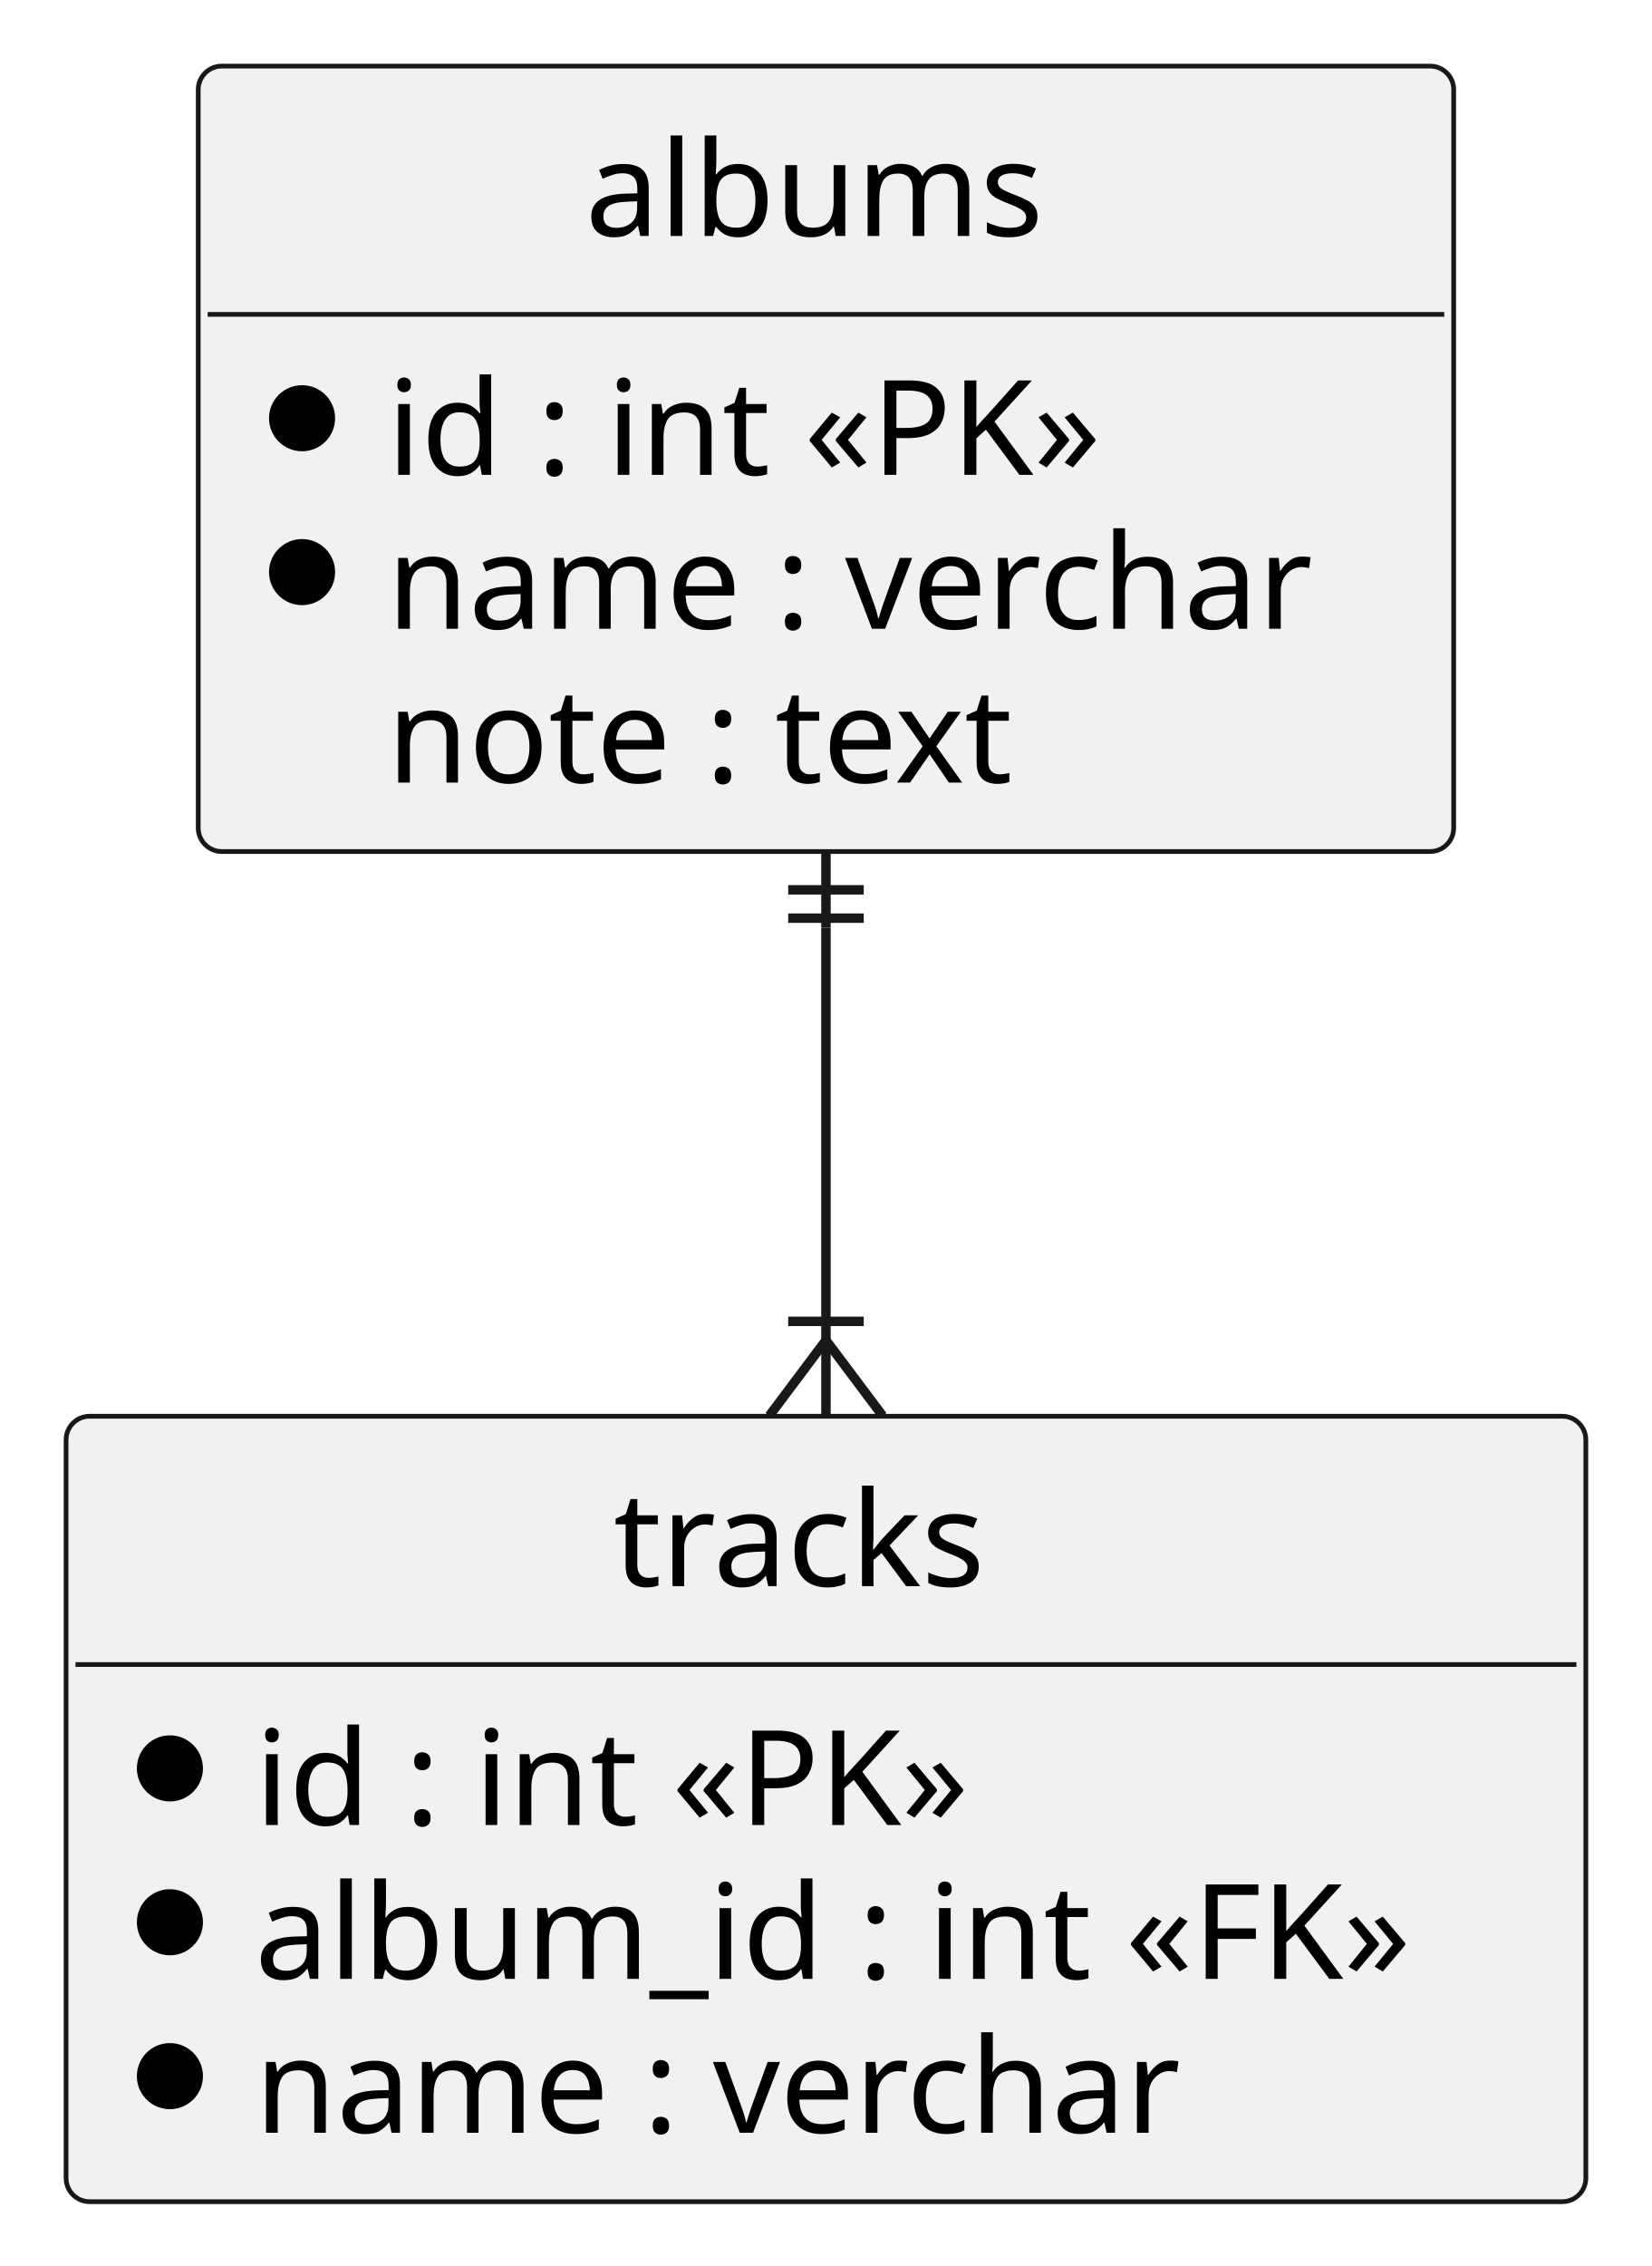
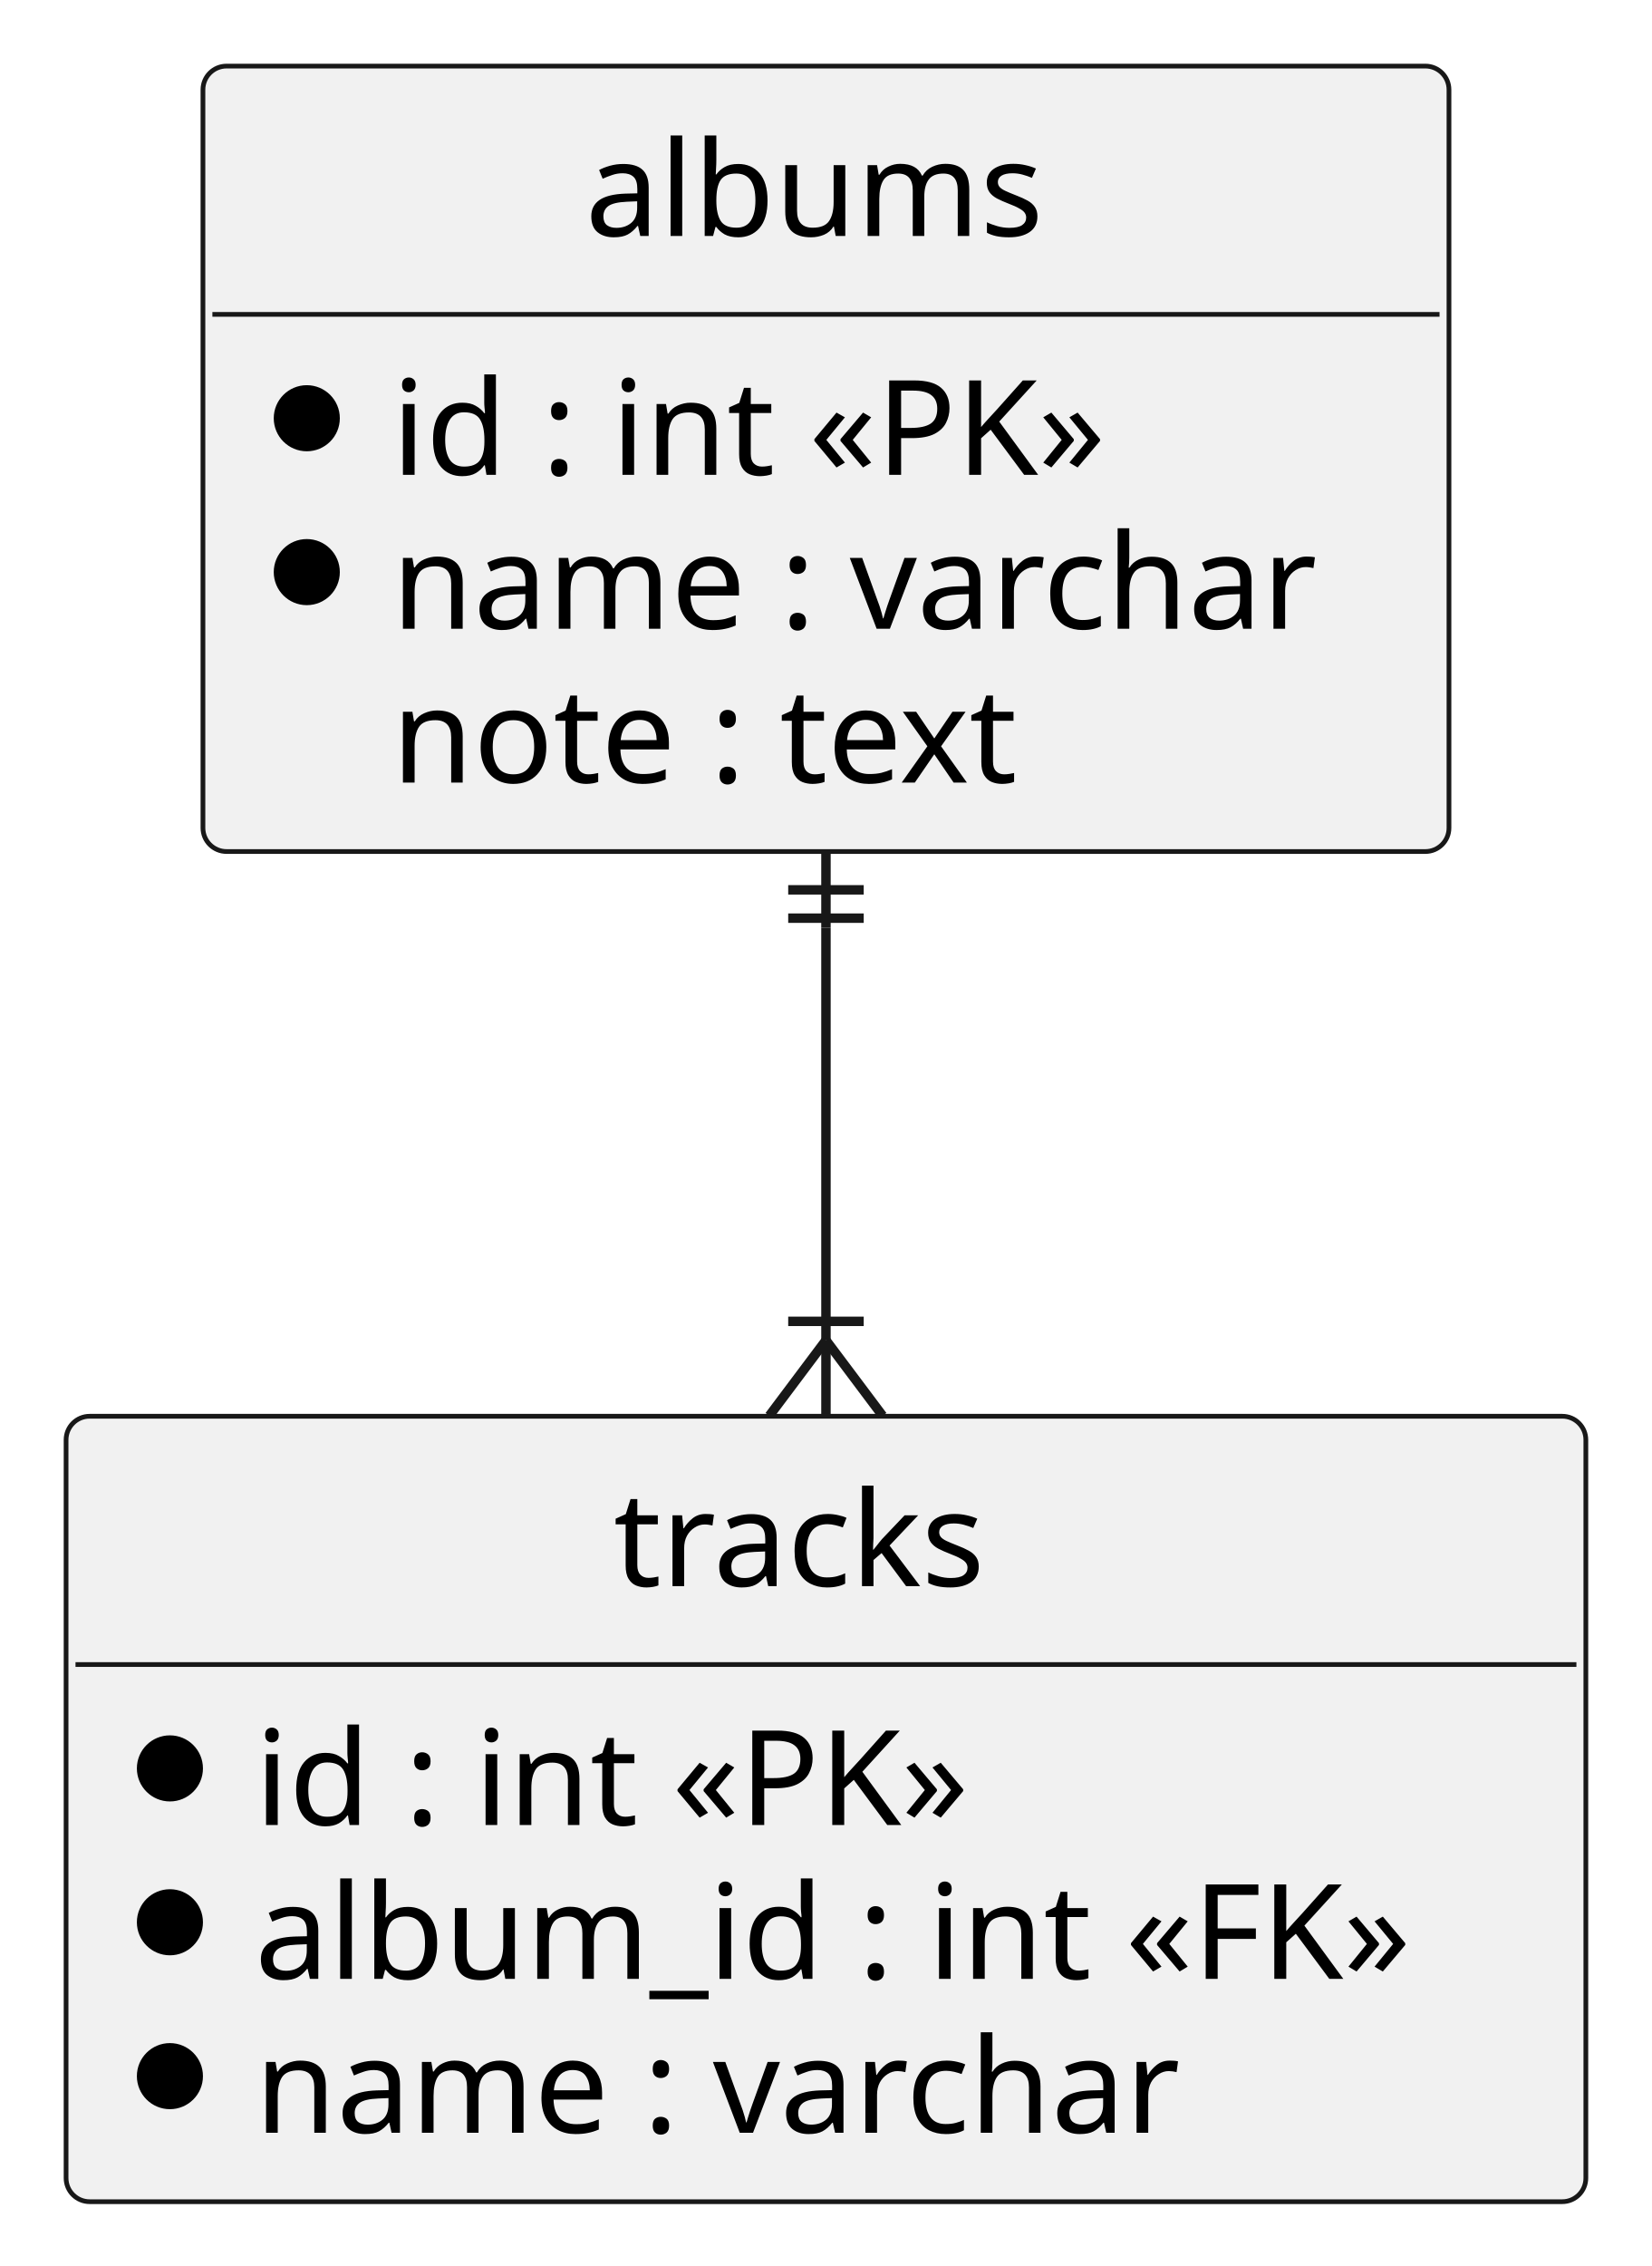
<svg xmlns="http://www.w3.org/2000/svg" contentStyleType="text/css" height="240px" preserveAspectRatio="none" style="width:175px;height:240px;background:#FFFFFF;" version="1.1" viewBox="0 0 175 240" width="175px" zoomAndPan="magnify">
  <defs />
  <g>
    <g id="elem_albums">
-       <rect codeLine="5" fill="#F1F1F1" height="83.188" id="albums" rx="2.5" ry="2.5" style="stroke:#181818;stroke-width:0.5;" width="133" x="21" y="7" />
+       <rect codeLine="5" fill="#F1F1F1" height="83.188" id="albums" rx="2.5" ry="2.5" style="stroke:#181818;stroke-width:0.5;" width="132" x="21.5" y="7" />
      <text fill="#000000" font-family="sans-serif" font-size="14" lengthAdjust="spacing" textLength="51" x="62" y="24.995">albums</text>
-       <line style="stroke:#181818;stroke-width:0.5;" x1="22" x2="153" y1="33.297" y2="33.297" />
-       <ellipse cx="32" cy="44.297" fill="#000000" rx="3" ry="3" style="stroke:#000000;stroke-width:1.0;" />
-       <text fill="#000000" font-family="sans-serif" font-size="14" lengthAdjust="spacing" textLength="85" x="41" y="50.292">id : int «PK»</text>
-       <ellipse cx="32" cy="60.594" fill="#000000" rx="3" ry="3" style="stroke:#000000;stroke-width:1.0;" />
-       <text fill="#000000" font-family="sans-serif" font-size="14" lengthAdjust="spacing" textLength="107" x="41" y="66.589">name : verchar</text>
-       <text fill="#000000" font-family="sans-serif" font-size="14" lengthAdjust="spacing" textLength="78" x="41" y="82.886">note : text</text>
+       <line style="stroke:#181818;stroke-width:0.5;" x1="22.5" x2="152.5" y1="33.297" y2="33.297" />
+       <ellipse cx="32.5" cy="44.297" fill="#000000" rx="3" ry="3" style="stroke:#000000;stroke-width:1.0;" />
+       <text fill="#000000" font-family="sans-serif" font-size="14" lengthAdjust="spacing" textLength="85" x="41.5" y="50.292">id : int «PK»</text>
+       <ellipse cx="32.5" cy="60.594" fill="#000000" rx="3" ry="3" style="stroke:#000000;stroke-width:1.0;" />
+       <text fill="#000000" font-family="sans-serif" font-size="14" lengthAdjust="spacing" textLength="106" x="41.5" y="66.589">name : varchar</text>
+       <text fill="#000000" font-family="sans-serif" font-size="14" lengthAdjust="spacing" textLength="78" x="41.5" y="82.886">note : text</text>
    </g>
    <g id="elem_tracks">
      <rect codeLine="10" fill="#F1F1F1" height="83.188" id="tracks" rx="2.5" ry="2.5" style="stroke:#181818;stroke-width:0.5;" width="161" x="7" y="150" />
      <text fill="#000000" font-family="sans-serif" font-size="14" lengthAdjust="spacing" textLength="45" x="65" y="167.995">tracks</text>
      <line style="stroke:#181818;stroke-width:0.5;" x1="8" x2="167" y1="176.297" y2="176.297" />
      <ellipse cx="18" cy="187.297" fill="#000000" rx="3" ry="3" style="stroke:#000000;stroke-width:1.0;" />
      <text fill="#000000" font-family="sans-serif" font-size="14" lengthAdjust="spacing" textLength="85" x="27" y="193.292">id : int «PK»</text>
      <ellipse cx="18" cy="203.594" fill="#000000" rx="3" ry="3" style="stroke:#000000;stroke-width:1.0;" />
      <text fill="#000000" font-family="sans-serif" font-size="14" lengthAdjust="spacing" textLength="135" x="27" y="209.589">album_id : int «FK»</text>
      <ellipse cx="18" cy="219.891" fill="#000000" rx="3" ry="3" style="stroke:#000000;stroke-width:1.0;" />
-       <text fill="#000000" font-family="sans-serif" font-size="14" lengthAdjust="spacing" textLength="107" x="27" y="225.886">name : verchar</text>
+       <text fill="#000000" font-family="sans-serif" font-size="14" lengthAdjust="spacing" textLength="106" x="27" y="225.886">name : varchar</text>
    </g>
    <g id="link_albums_tracks">
      <path codeLine="15" d="M87.5,98.246 C87.5,98.246 87.5,141.949 87.5,141.949 " fill="none" id="albums-tracks" style="stroke:#181818;stroke-width:1.0;" />
      <line style="stroke:#181818;stroke-width:1.0;" x1="87.5" x2="93.5" y1="141.949" y2="149.949" />
      <line style="stroke:#181818;stroke-width:1.0;" x1="87.5" x2="81.5" y1="141.949" y2="149.949" />
      <line style="stroke:#181818;stroke-width:1.0;" x1="87.5" x2="87.5" y1="141.949" y2="149.949" />
      <line style="stroke:#181818;stroke-width:1.0;" x1="91.5" x2="83.5" y1="139.949" y2="139.949" />
      <line style="stroke:#181818;stroke-width:1.0;" x1="83.5" x2="91.5" y1="94.246" y2="94.246" />
      <line style="stroke:#181818;stroke-width:1.0;" x1="83.5" x2="91.5" y1="97.246" y2="97.246" />
      <line style="stroke:#181818;stroke-width:1.0;" x1="87.5" x2="87.5" y1="98.246" y2="90.246" />
    </g>
  </g>
</svg>
